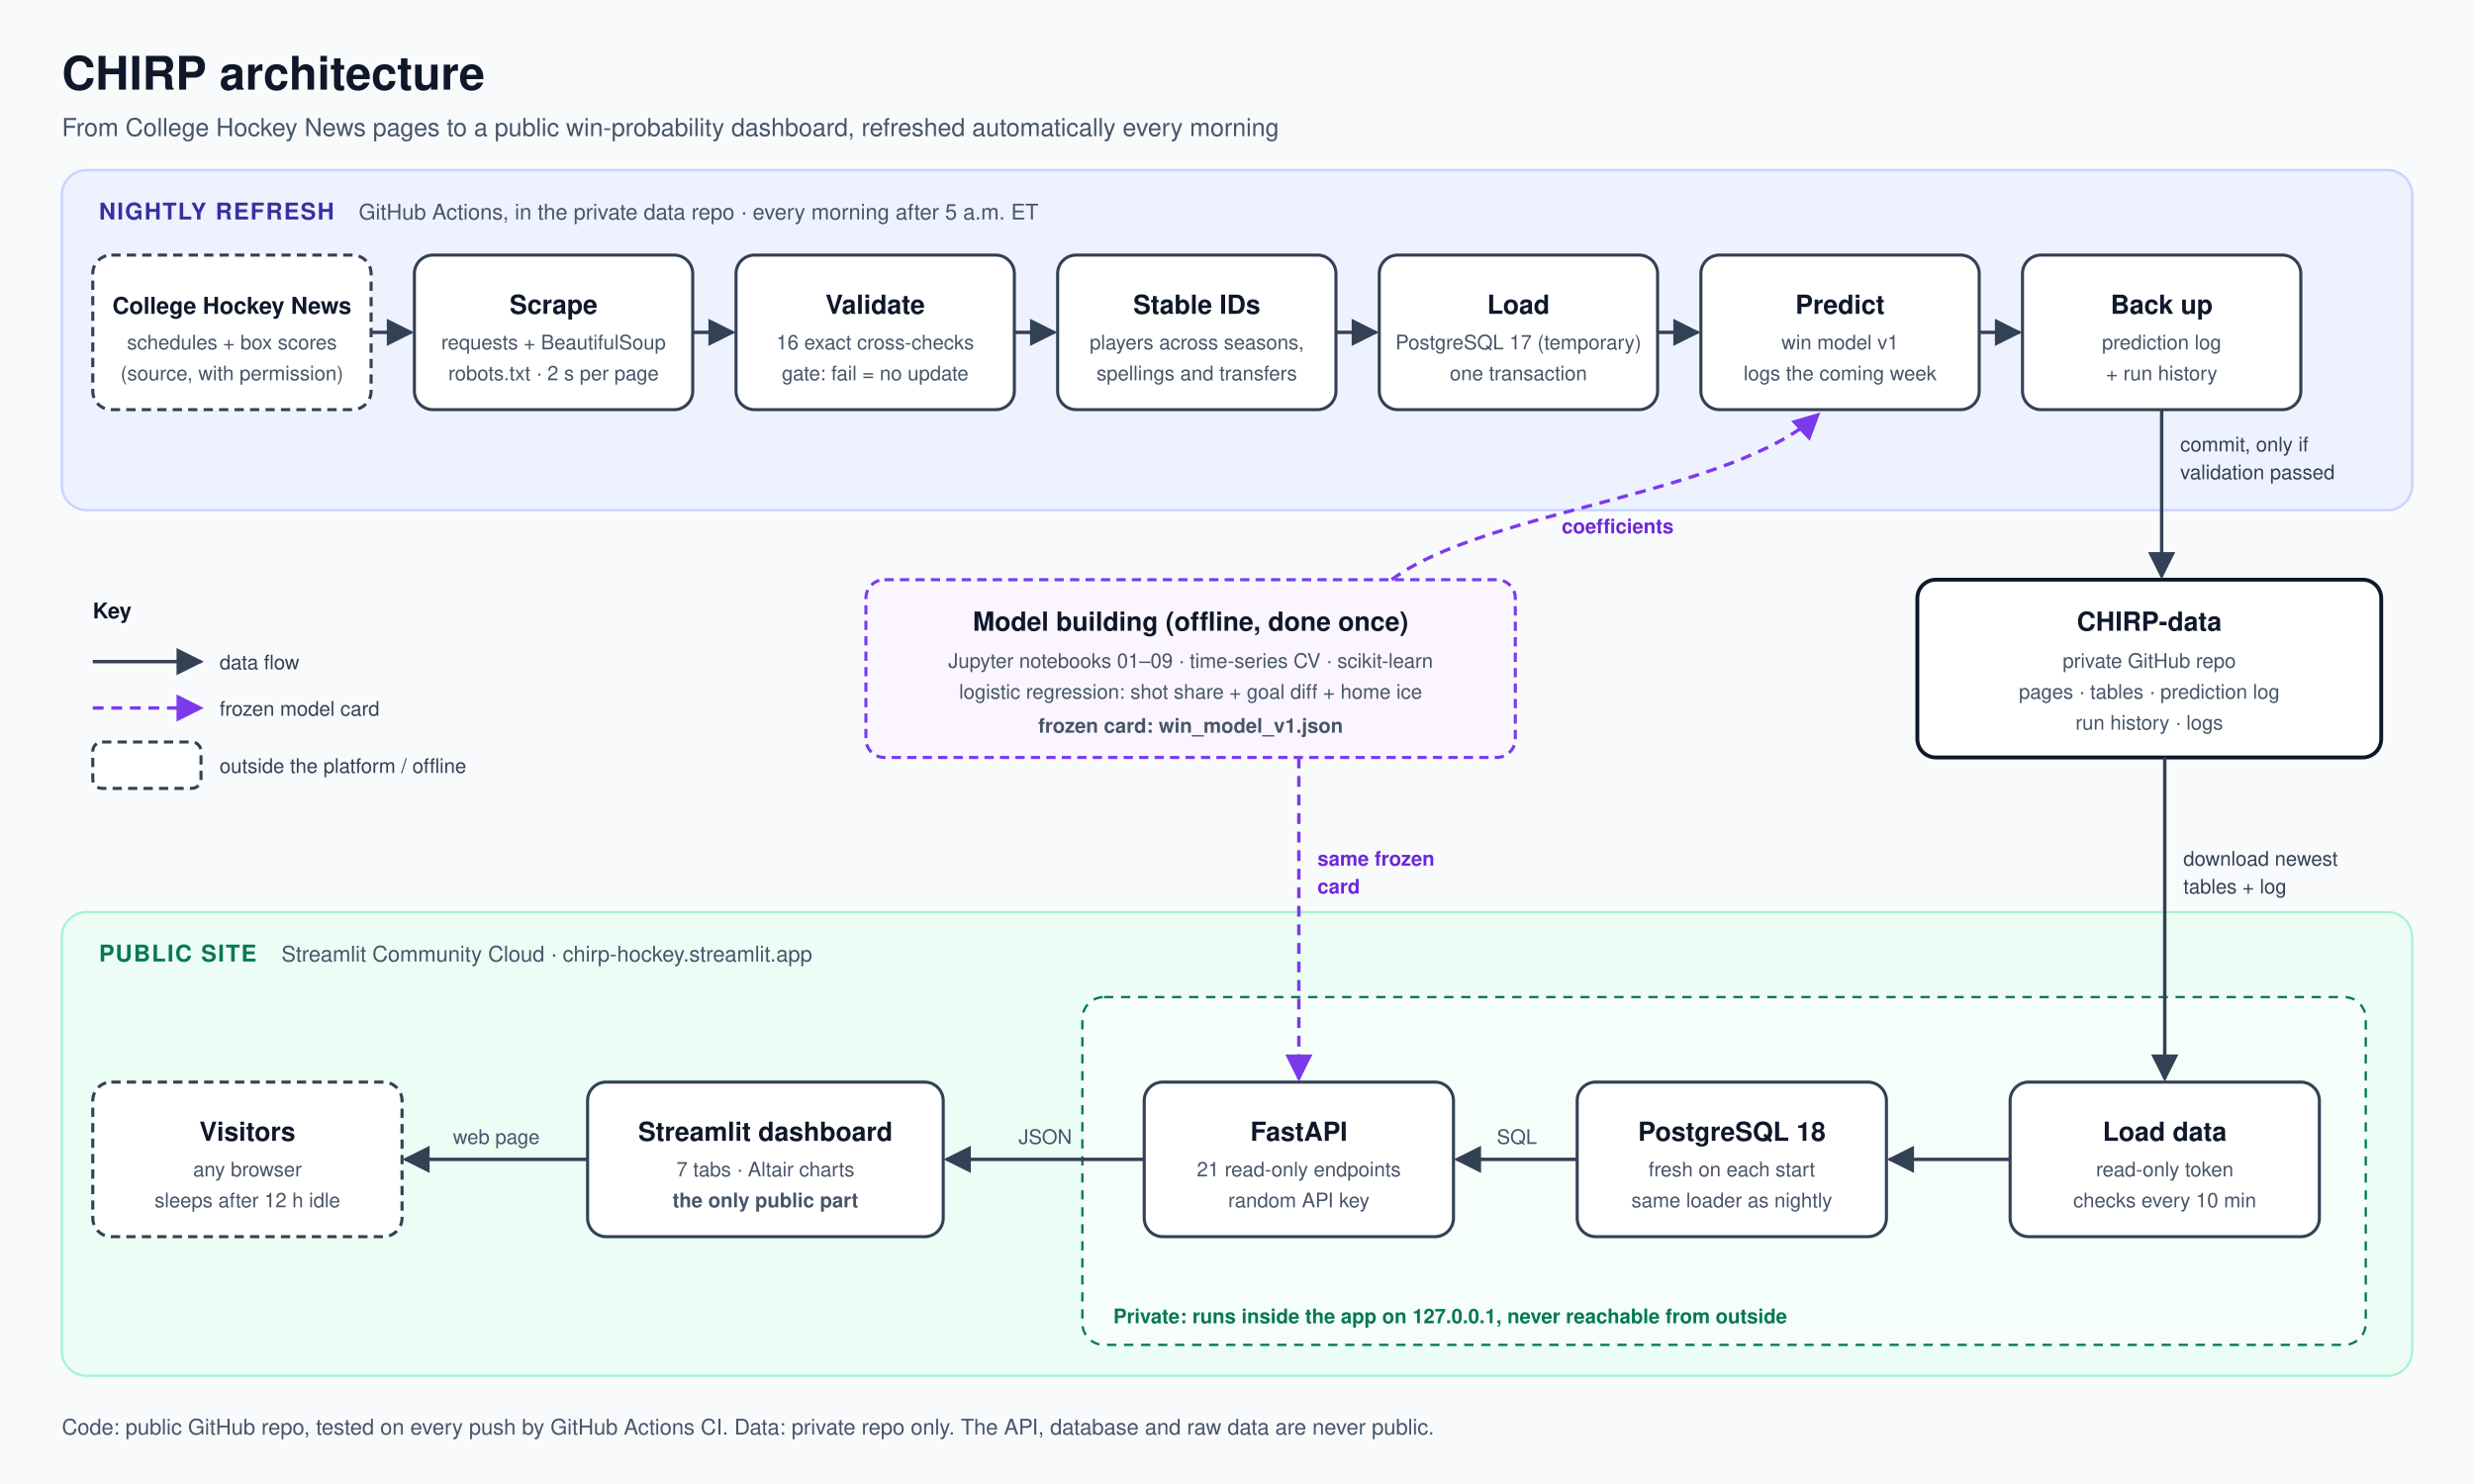
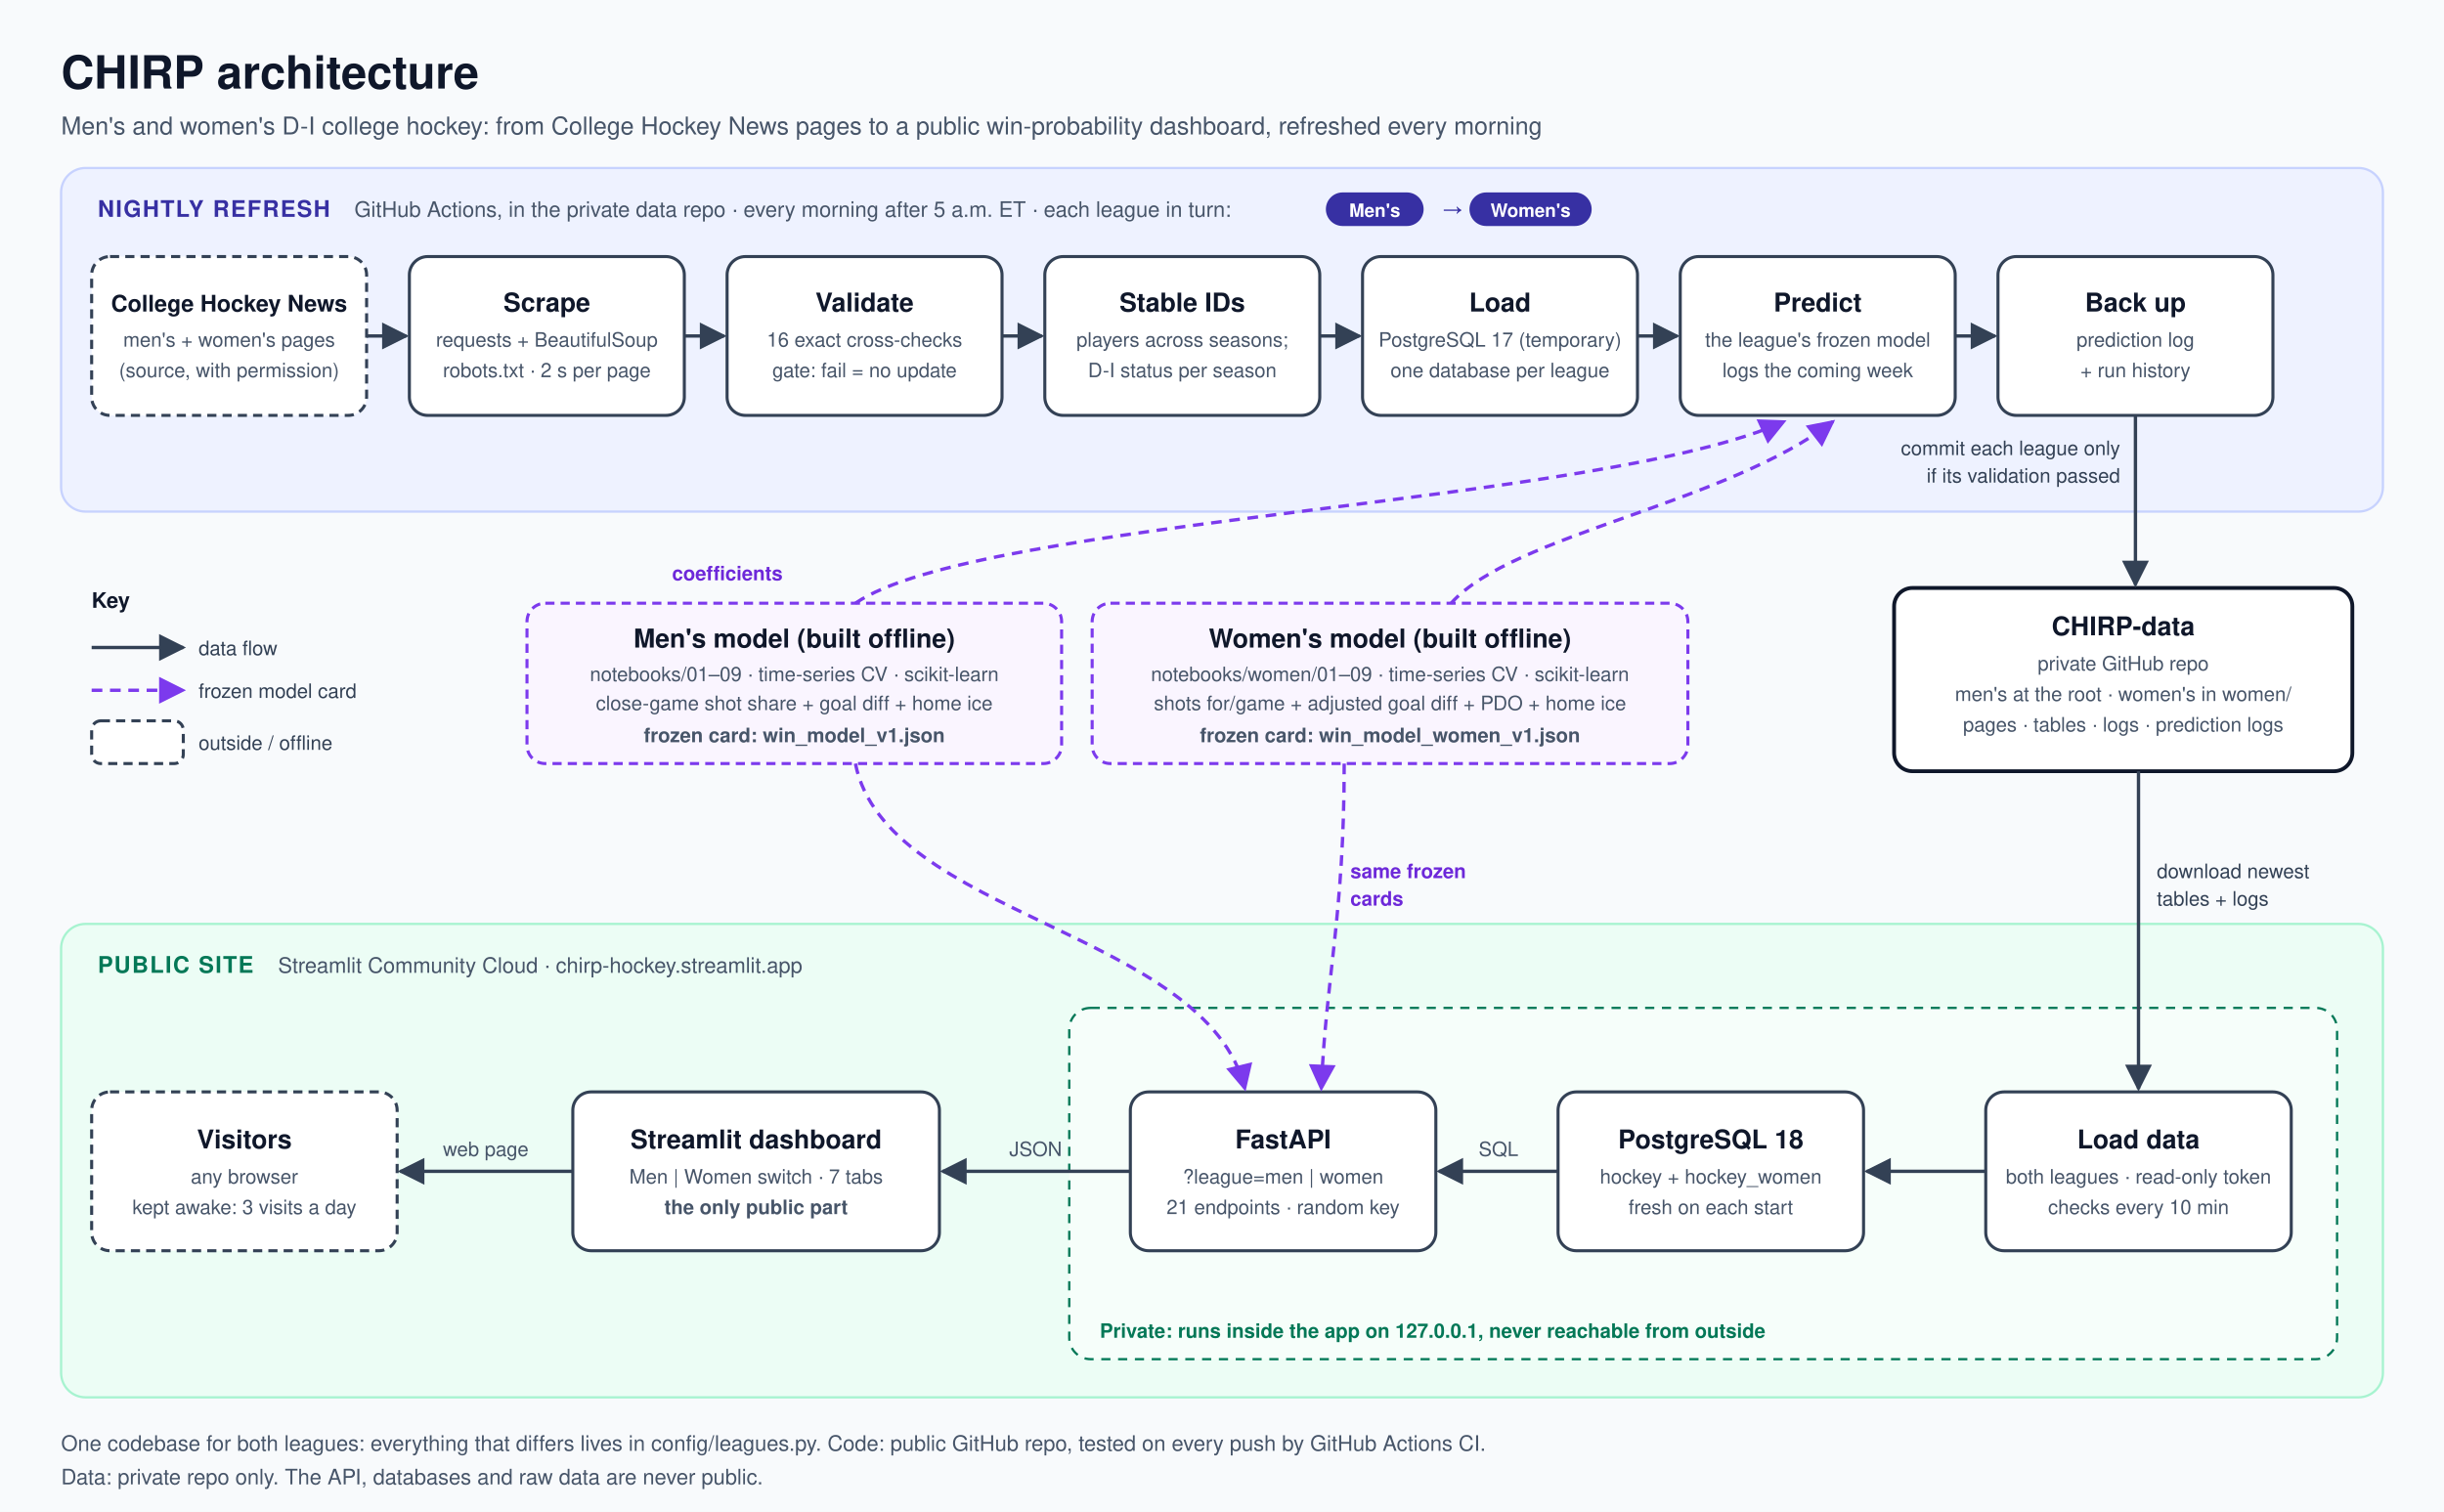
- <svg xmlns="http://www.w3.org/2000/svg" viewBox="0 0 1600 960" width="1600" height="960" font-family="-apple-system, BlinkMacSystemFont, 'Segoe UI', Helvetica, Arial, sans-serif">
+ <svg xmlns="http://www.w3.org/2000/svg" viewBox="0 0 1600 990" width="1600" height="990" font-family="-apple-system, BlinkMacSystemFont, 'Segoe UI', Helvetica, Arial, sans-serif">
  <defs>
    <marker id="arrow" viewBox="0 0 10 10" refX="9" refY="5" markerWidth="8" markerHeight="8" orient="auto-start-reverse">
      <path d="M0,0 L10,5 L0,10 z" fill="#334155" />
    </marker>
    <marker id="arrow-model" viewBox="0 0 10 10" refX="9" refY="5" markerWidth="8" markerHeight="8" orient="auto-start-reverse">
      <path d="M0,0 L10,5 L0,10 z" fill="#7c3aed" />
    </marker>
    <style>
      .box { fill: #ffffff; stroke: #334155; stroke-width: 2; }
      .title { font-size: 17px; font-weight: 700; fill: #0f172a; text-anchor: middle; }
      .sub { font-size: 13px; fill: #475569; text-anchor: middle; }
      .lane-label { font-size: 15px; font-weight: 700; letter-spacing: 0.06em; }
      .lane-sub { font-size: 14px; fill: #475569; }
      .flow { stroke: #334155; stroke-width: 2.2; fill: none; marker-end: url(#arrow); }
      .model { stroke: #7c3aed; stroke-width: 2.2; fill: none; stroke-dasharray: 7 5; marker-end: url(#arrow-model); }
      .note { font-size: 13px; fill: #334155; }
      .note-model { font-size: 13px; fill: #6d28d9; font-weight: 600; }
+       .pill { font-size: 12px; font-weight: 700; text-anchor: middle; }
    </style>
  </defs>
-   <rect width="1600" height="960" fill="#f8fafc" />
+   <rect width="1600" height="990" fill="#f8fafc" />
  <text x="40" y="58" font-size="30" font-weight="800" fill="#0f172a">CHIRP architecture</text>
-   <text x="40" y="88" font-size="16" fill="#475569">From College Hockey News pages to a public win-probability dashboard, refreshed automatically every morning</text>
-   <rect x="40" y="110" width="1520" height="220" rx="16" fill="#eef2ff" stroke="#c7d2fe" stroke-width="1.5" />
+   <text x="40" y="88" font-size="16" fill="#475569">Men's and women's D-I college hockey: from College Hockey News pages to a public win-probability dashboard, refreshed every morning</text>
+   <rect x="40" y="110" width="1520" height="225" rx="16" fill="#eef2ff" stroke="#c7d2fe" stroke-width="1.5" />
  <text x="64" y="142" class="lane-label" fill="#3730a3">NIGHTLY REFRESH</text>
-   <text x="232" y="142" class="lane-sub">GitHub Actions, in the private data repo · every morning after 5 a.m. ET</text>
-   <rect x="60" y="165" width="180" height="100" rx="12" class="box" stroke-dasharray="6 4" />
-   <text x="150" y="203" class="title" style="font-size: 15px">College Hockey News</text>
-   <text x="150" y="226" class="sub">schedules + box scores</text>
-   <text x="150" y="246" class="sub">(source, with permission)</text>
-   <rect x="268" y="165" width="180" height="100" rx="12" class="box" />
-   <text x="358" y="203" class="title">Scrape</text>
-   <text x="358" y="226" class="sub">requests + BeautifulSoup</text>
-   <text x="358" y="246" class="sub">robots.txt · 2 s per page</text>
-   <rect x="476" y="165" width="180" height="100" rx="12" class="box" stroke="#d97706" stroke-width="2.5" />
-   <text x="566" y="203" class="title">Validate</text>
-   <text x="566" y="226" class="sub">16 exact cross-checks</text>
-   <text x="566" y="246" class="sub" fill="#b45309">gate: fail = no update</text>
-   <rect x="684" y="165" width="180" height="100" rx="12" class="box" />
-   <text x="774" y="203" class="title">Stable IDs</text>
-   <text x="774" y="226" class="sub">players across seasons,</text>
-   <text x="774" y="246" class="sub">spellings and transfers</text>
-   <rect x="892" y="165" width="180" height="100" rx="12" class="box" />
-   <text x="982" y="203" class="title">Load</text>
-   <text x="982" y="226" class="sub">PostgreSQL 17 (temporary)</text>
-   <text x="982" y="246" class="sub">one transaction</text>
-   <rect x="1100" y="165" width="180" height="100" rx="12" class="box" />
-   <text x="1190" y="203" class="title">Predict</text>
-   <text x="1190" y="226" class="sub">win model v1</text>
-   <text x="1190" y="246" class="sub">logs the coming week</text>
-   <rect x="1308" y="165" width="180" height="100" rx="12" class="box" />
-   <text x="1398" y="203" class="title">Back up</text>
-   <text x="1398" y="226" class="sub">prediction log</text>
-   <text x="1398" y="246" class="sub">+ run history</text>
-   <path d="M240,215 L266,215" class="flow" />
-   <path d="M448,215 L474,215" class="flow" />
-   <path d="M656,215 L682,215" class="flow" />
-   <path d="M864,215 L890,215" class="flow" />
-   <path d="M1072,215 L1098,215" class="flow" />
-   <path d="M1280,215 L1306,215" class="flow" />
-   <text x="60" y="400" font-size="14" font-weight="700" fill="#0f172a">Key</text>
-   <path d="M60,428 L130,428" class="flow" />
-   <text x="142" y="433" class="note">data flow</text>
-   <path d="M60,458 L130,458" class="model" />
-   <text x="142" y="463" class="note">frozen model card</text>
-   <rect x="60" y="480" width="70" height="30" rx="6" fill="#ffffff" stroke="#334155" stroke-width="2" stroke-dasharray="6 4" />
-   <text x="142" y="500" class="note">outside the platform / offline</text>
-   <rect x="560" y="375" width="420" height="115" rx="12" fill="#faf5ff" stroke="#7c3aed" stroke-width="2" stroke-dasharray="6 4" />
-   <text x="770" y="408" class="title" fill="#5b21b6">Model building (offline, done once)</text>
-   <text x="770" y="432" class="sub">Jupyter notebooks 01–09 · time-series CV · scikit-learn</text>
-   <text x="770" y="452" class="sub">logistic regression: shot share + goal diff + home ice</text>
-   <text x="770" y="474" class="sub" fill="#6d28d9" font-weight="600">frozen card: win_model_v1.json</text>
-   <rect x="1240" y="375" width="300" height="115" rx="12" fill="#ffffff" stroke="#0f172a" stroke-width="2.5" />
-   <text x="1390" y="408" class="title">CHIRP-data</text>
-   <text x="1390" y="432" class="sub">private GitHub repo</text>
-   <text x="1390" y="452" class="sub">pages · tables · prediction log</text>
-   <text x="1390" y="472" class="sub">run history · logs</text>
-   <path d="M1398,265 L1398,373" class="flow" />
-   <text x="1410" y="292" class="note">commit, only if</text>
-   <text x="1410" y="310" class="note">validation passed</text>
-   <path d="M900,375 C960,330 1120,320 1176,268" class="model" />
-   <text x="1010" y="345" class="note-model">coefficients</text>
-   <rect x="40" y="590" width="1520" height="300" rx="16" fill="#ecfdf5" stroke="#a7f3d0" stroke-width="1.5" />
-   <text x="64" y="622" class="lane-label" fill="#047857">PUBLIC SITE</text>
-   <text x="182" y="622" class="lane-sub">Streamlit Community Cloud · chirp-hockey.streamlit.app</text>
-   <rect x="700" y="645" width="830" height="225" rx="14" fill="#ffffff" fill-opacity="0.55" stroke="#047857" stroke-width="1.5" stroke-dasharray="6 5" />
-   <text x="720" y="856" font-size="13" font-weight="600" fill="#047857">Private: runs inside the app on 127.0.0.1, never reachable from outside</text>
-   <rect x="60" y="700" width="200" height="100" rx="12" class="box" stroke-dasharray="6 4" />
-   <text x="160" y="738" class="title">Visitors</text>
-   <text x="160" y="761" class="sub">any browser</text>
-   <text x="160" y="781" class="sub">sleeps after 12 h idle</text>
-   <rect x="380" y="700" width="230" height="100" rx="12" class="box" stroke="#047857" stroke-width="2.5" />
-   <text x="495" y="738" class="title">Streamlit dashboard</text>
-   <text x="495" y="761" class="sub">7 tabs · Altair charts</text>
-   <text x="495" y="781" class="sub" fill="#047857" font-weight="600">the only public part</text>
-   <rect x="740" y="700" width="200" height="100" rx="12" class="box" />
-   <text x="840" y="738" class="title">FastAPI</text>
-   <text x="840" y="761" class="sub">21 read-only endpoints</text>
-   <text x="840" y="781" class="sub">random API key</text>
-   <rect x="1020" y="700" width="200" height="100" rx="12" class="box" />
-   <text x="1120" y="738" class="title">PostgreSQL 18</text>
-   <text x="1120" y="761" class="sub">fresh on each start</text>
-   <text x="1120" y="781" class="sub">same loader as nightly</text>
-   <rect x="1300" y="700" width="200" height="100" rx="12" class="box" />
-   <text x="1400" y="738" class="title">Load data</text>
-   <text x="1400" y="761" class="sub">read-only token</text>
-   <text x="1400" y="781" class="sub">checks every 10 min</text>
-   <path d="M1400,490 L1400,698" class="flow" />
-   <text x="1412" y="560" class="note">download newest</text>
-   <text x="1412" y="578" class="note">tables + log</text>
-   <path d="M840,490 L840,698" class="model" />
-   <text x="852" y="560" class="note-model">same frozen</text>
-   <text x="852" y="578" class="note-model">card</text>
-   <path d="M1300,750 L1222,750" class="flow" />
-   <path d="M1020,750 L942,750" class="flow" />
-   <text x="981" y="740" class="sub">SQL</text>
-   <path d="M740,750 L612,750" class="flow" />
-   <text x="676" y="740" class="sub">JSON</text>
-   <path d="M380,750 L262,750" class="flow" />
-   <text x="321" y="740" class="sub">web page</text>
-   <text x="40" y="928" font-size="14" fill="#475569">Code: public GitHub repo, tested on every push by GitHub Actions CI. Data: private repo only. The API, database and raw data are never public.</text>
+   <text x="232" y="142" class="lane-sub">GitHub Actions, in the private data repo · every morning after 5 a.m. ET · each league in turn:</text>
+   <rect x="868" y="126" width="64" height="22" rx="11" fill="#3730a3" />
+   <text x="900" y="142" class="pill" fill="#ffffff">Men's</text>
+   <text x="944" y="142" font-size="14" fill="#3730a3" font-weight="700">→</text>
+   <rect x="962" y="126" width="80" height="22" rx="11" fill="#3730a3" />
+   <text x="1002" y="142" class="pill" fill="#ffffff">Women's</text>
+   <rect x="60" y="168" width="180" height="104" rx="12" class="box" stroke-dasharray="6 4" />
+   <text x="150" y="204" class="title" style="font-size: 15px">College Hockey News</text>
+   <text x="150" y="227" class="sub">men's + women's pages</text>
+   <text x="150" y="247" class="sub">(source, with permission)</text>
+   <rect x="268" y="168" width="180" height="104" rx="12" class="box" />
+   <text x="358" y="204" class="title">Scrape</text>
+   <text x="358" y="227" class="sub">requests + BeautifulSoup</text>
+   <text x="358" y="247" class="sub">robots.txt · 2 s per page</text>
+   <rect x="476" y="168" width="180" height="104" rx="12" class="box" stroke="#d97706" stroke-width="2.5" />
+   <text x="566" y="204" class="title">Validate</text>
+   <text x="566" y="227" class="sub">16 exact cross-checks</text>
+   <text x="566" y="247" class="sub" fill="#b45309">gate: fail = no update</text>
+   <rect x="684" y="168" width="180" height="104" rx="12" class="box" />
+   <text x="774" y="204" class="title">Stable IDs</text>
+   <text x="774" y="227" class="sub">players across seasons;</text>
+   <text x="774" y="247" class="sub">D-I status per season</text>
+   <rect x="892" y="168" width="180" height="104" rx="12" class="box" />
+   <text x="982" y="204" class="title">Load</text>
+   <text x="982" y="227" class="sub">PostgreSQL 17 (temporary)</text>
+   <text x="982" y="247" class="sub">one database per league</text>
+   <rect x="1100" y="168" width="180" height="104" rx="12" class="box" />
+   <text x="1190" y="204" class="title">Predict</text>
+   <text x="1190" y="227" class="sub">the league's frozen model</text>
+   <text x="1190" y="247" class="sub">logs the coming week</text>
+   <rect x="1308" y="168" width="180" height="104" rx="12" class="box" />
+   <text x="1398" y="204" class="title">Back up</text>
+   <text x="1398" y="227" class="sub">prediction log</text>
+   <text x="1398" y="247" class="sub">+ run history</text>
+   <path d="M240,220 L266,220" class="flow" />
+   <path d="M448,220 L474,220" class="flow" />
+   <path d="M656,220 L682,220" class="flow" />
+   <path d="M864,220 L890,220" class="flow" />
+   <path d="M1072,220 L1098,220" class="flow" />
+   <path d="M1280,220 L1306,220" class="flow" />
+   <text x="60" y="398" font-size="14" font-weight="700" fill="#0f172a">Key</text>
+   <path d="M60,424 L120,424" class="flow" />
+   <text x="130" y="429" class="note">data flow</text>
+   <path d="M60,452 L120,452" class="model" />
+   <text x="130" y="457" class="note">frozen model card</text>
+   <rect x="60" y="472" width="60" height="28" rx="6" fill="#ffffff" stroke="#334155" stroke-width="2" stroke-dasharray="6 4" />
+   <text x="130" y="491" class="note">outside / offline</text>
+   <rect x="345" y="395" width="350" height="105" rx="12" fill="#faf5ff" stroke="#7c3aed" stroke-width="2" stroke-dasharray="6 4" />
+   <text x="520" y="424" class="title" fill="#5b21b6">Men's model (built offline)</text>
+   <text x="520" y="446" class="sub">notebooks/01–09 · time-series CV · scikit-learn</text>
+   <text x="520" y="465" class="sub">close-game shot share + goal diff + home ice</text>
+   <text x="520" y="486" class="sub" fill="#6d28d9" font-weight="600">frozen card: win_model_v1.json</text>
+   <rect x="715" y="395" width="390" height="105" rx="12" fill="#faf5ff" stroke="#7c3aed" stroke-width="2" stroke-dasharray="6 4" />
+   <text x="910" y="424" class="title" fill="#5b21b6">Women's model (built offline)</text>
+   <text x="910" y="446" class="sub">notebooks/women/01–09 · time-series CV · scikit-learn</text>
+   <text x="910" y="465" class="sub">shots for/game + adjusted goal diff + PDO + home ice</text>
+   <text x="910" y="486" class="sub" fill="#6d28d9" font-weight="600">frozen card: win_model_women_v1.json</text>
+   <rect x="1240" y="385" width="300" height="120" rx="12" fill="#ffffff" stroke="#0f172a" stroke-width="2.5" />
+   <text x="1390" y="416" class="title">CHIRP-data</text>
+   <text x="1390" y="439" class="sub">private GitHub repo</text>
+   <text x="1390" y="459" class="sub">men's at the root · women's in women/</text>
+   <text x="1390" y="479" class="sub">pages · tables · logs · prediction logs</text>
+   <path d="M1398,272 L1398,383" class="flow" />
+   <text x="1388" y="298" class="note" text-anchor="end">commit each league only</text>
+   <text x="1388" y="316" class="note" text-anchor="end">if its validation passed</text>
+   <path d="M560,395 C640,340 1050,330 1168,276" class="model" />
+   <path d="M950,395 C990,350 1130,330 1200,276" class="model" />
+   <text x="440" y="380" class="note-model">coefficients</text>
+   <rect x="40" y="605" width="1520" height="310" rx="16" fill="#ecfdf5" stroke="#a7f3d0" stroke-width="1.5" />
+   <text x="64" y="637" class="lane-label" fill="#047857">PUBLIC SITE</text>
+   <text x="182" y="637" class="lane-sub">Streamlit Community Cloud · chirp-hockey.streamlit.app</text>
+   <rect x="700" y="660" width="830" height="230" rx="14" fill="#ffffff" fill-opacity="0.55" stroke="#047857" stroke-width="1.5" stroke-dasharray="6 5" />
+   <text x="720" y="876" font-size="13" font-weight="600" fill="#047857">Private: runs inside the app on 127.0.0.1, never reachable from outside</text>
+   <rect x="60" y="715" width="200" height="104" rx="12" class="box" stroke-dasharray="6 4" />
+   <text x="160" y="752" class="title">Visitors</text>
+   <text x="160" y="775" class="sub">any browser</text>
+   <text x="160" y="795" class="sub">kept awake: 3 visits a day</text>
+   <rect x="375" y="715" width="240" height="104" rx="12" class="box" stroke="#047857" stroke-width="2.5" />
+   <text x="495" y="752" class="title">Streamlit dashboard</text>
+   <text x="495" y="775" class="sub">Men | Women switch · 7 tabs</text>
+   <text x="495" y="795" class="sub" fill="#047857" font-weight="600">the only public part</text>
+   <rect x="740" y="715" width="200" height="104" rx="12" class="box" />
+   <text x="840" y="752" class="title">FastAPI</text>
+   <text x="840" y="775" class="sub">?league=men | women</text>
+   <text x="840" y="795" class="sub">21 endpoints · random key</text>
+   <rect x="1020" y="715" width="200" height="104" rx="12" class="box" />
+   <text x="1120" y="752" class="title">PostgreSQL 18</text>
+   <text x="1120" y="775" class="sub">hockey + hockey_women</text>
+   <text x="1120" y="795" class="sub">fresh on each start</text>
+   <rect x="1300" y="715" width="200" height="104" rx="12" class="box" />
+   <text x="1400" y="752" class="title">Load data</text>
+   <text x="1400" y="775" class="sub">both leagues · read-only token</text>
+   <text x="1400" y="795" class="sub">checks every 10 min</text>
+   <path d="M1400,505 L1400,713" class="flow" />
+   <text x="1412" y="575" class="note">download newest</text>
+   <text x="1412" y="593" class="note">tables + logs</text>
+   <path d="M560,500 C580,600 790,610 815,713" class="model" />
+   <path d="M880,500 C880,600 868,640 865,713" class="model" />
+   <text x="884" y="575" class="note-model">same frozen</text>
+   <text x="884" y="593" class="note-model">cards</text>
+   <path d="M1300,767 L1222,767" class="flow" />
+   <path d="M1020,767 L942,767" class="flow" />
+   <text x="981" y="757" class="sub">SQL</text>
+   <path d="M740,767 L617,767" class="flow" />
+   <text x="678" y="757" class="sub">JSON</text>
+   <path d="M375,767 L262,767" class="flow" />
+   <text x="318" y="757" class="sub">web page</text>
+   <text x="40" y="950" font-size="14" fill="#475569">One codebase for both leagues: everything that differs lives in config/leagues.py. Code: public GitHub repo, tested on every push by GitHub Actions CI.</text>
+   <text x="40" y="972" font-size="14" fill="#475569">Data: private repo only. The API, databases and raw data are never public.</text>
</svg>
